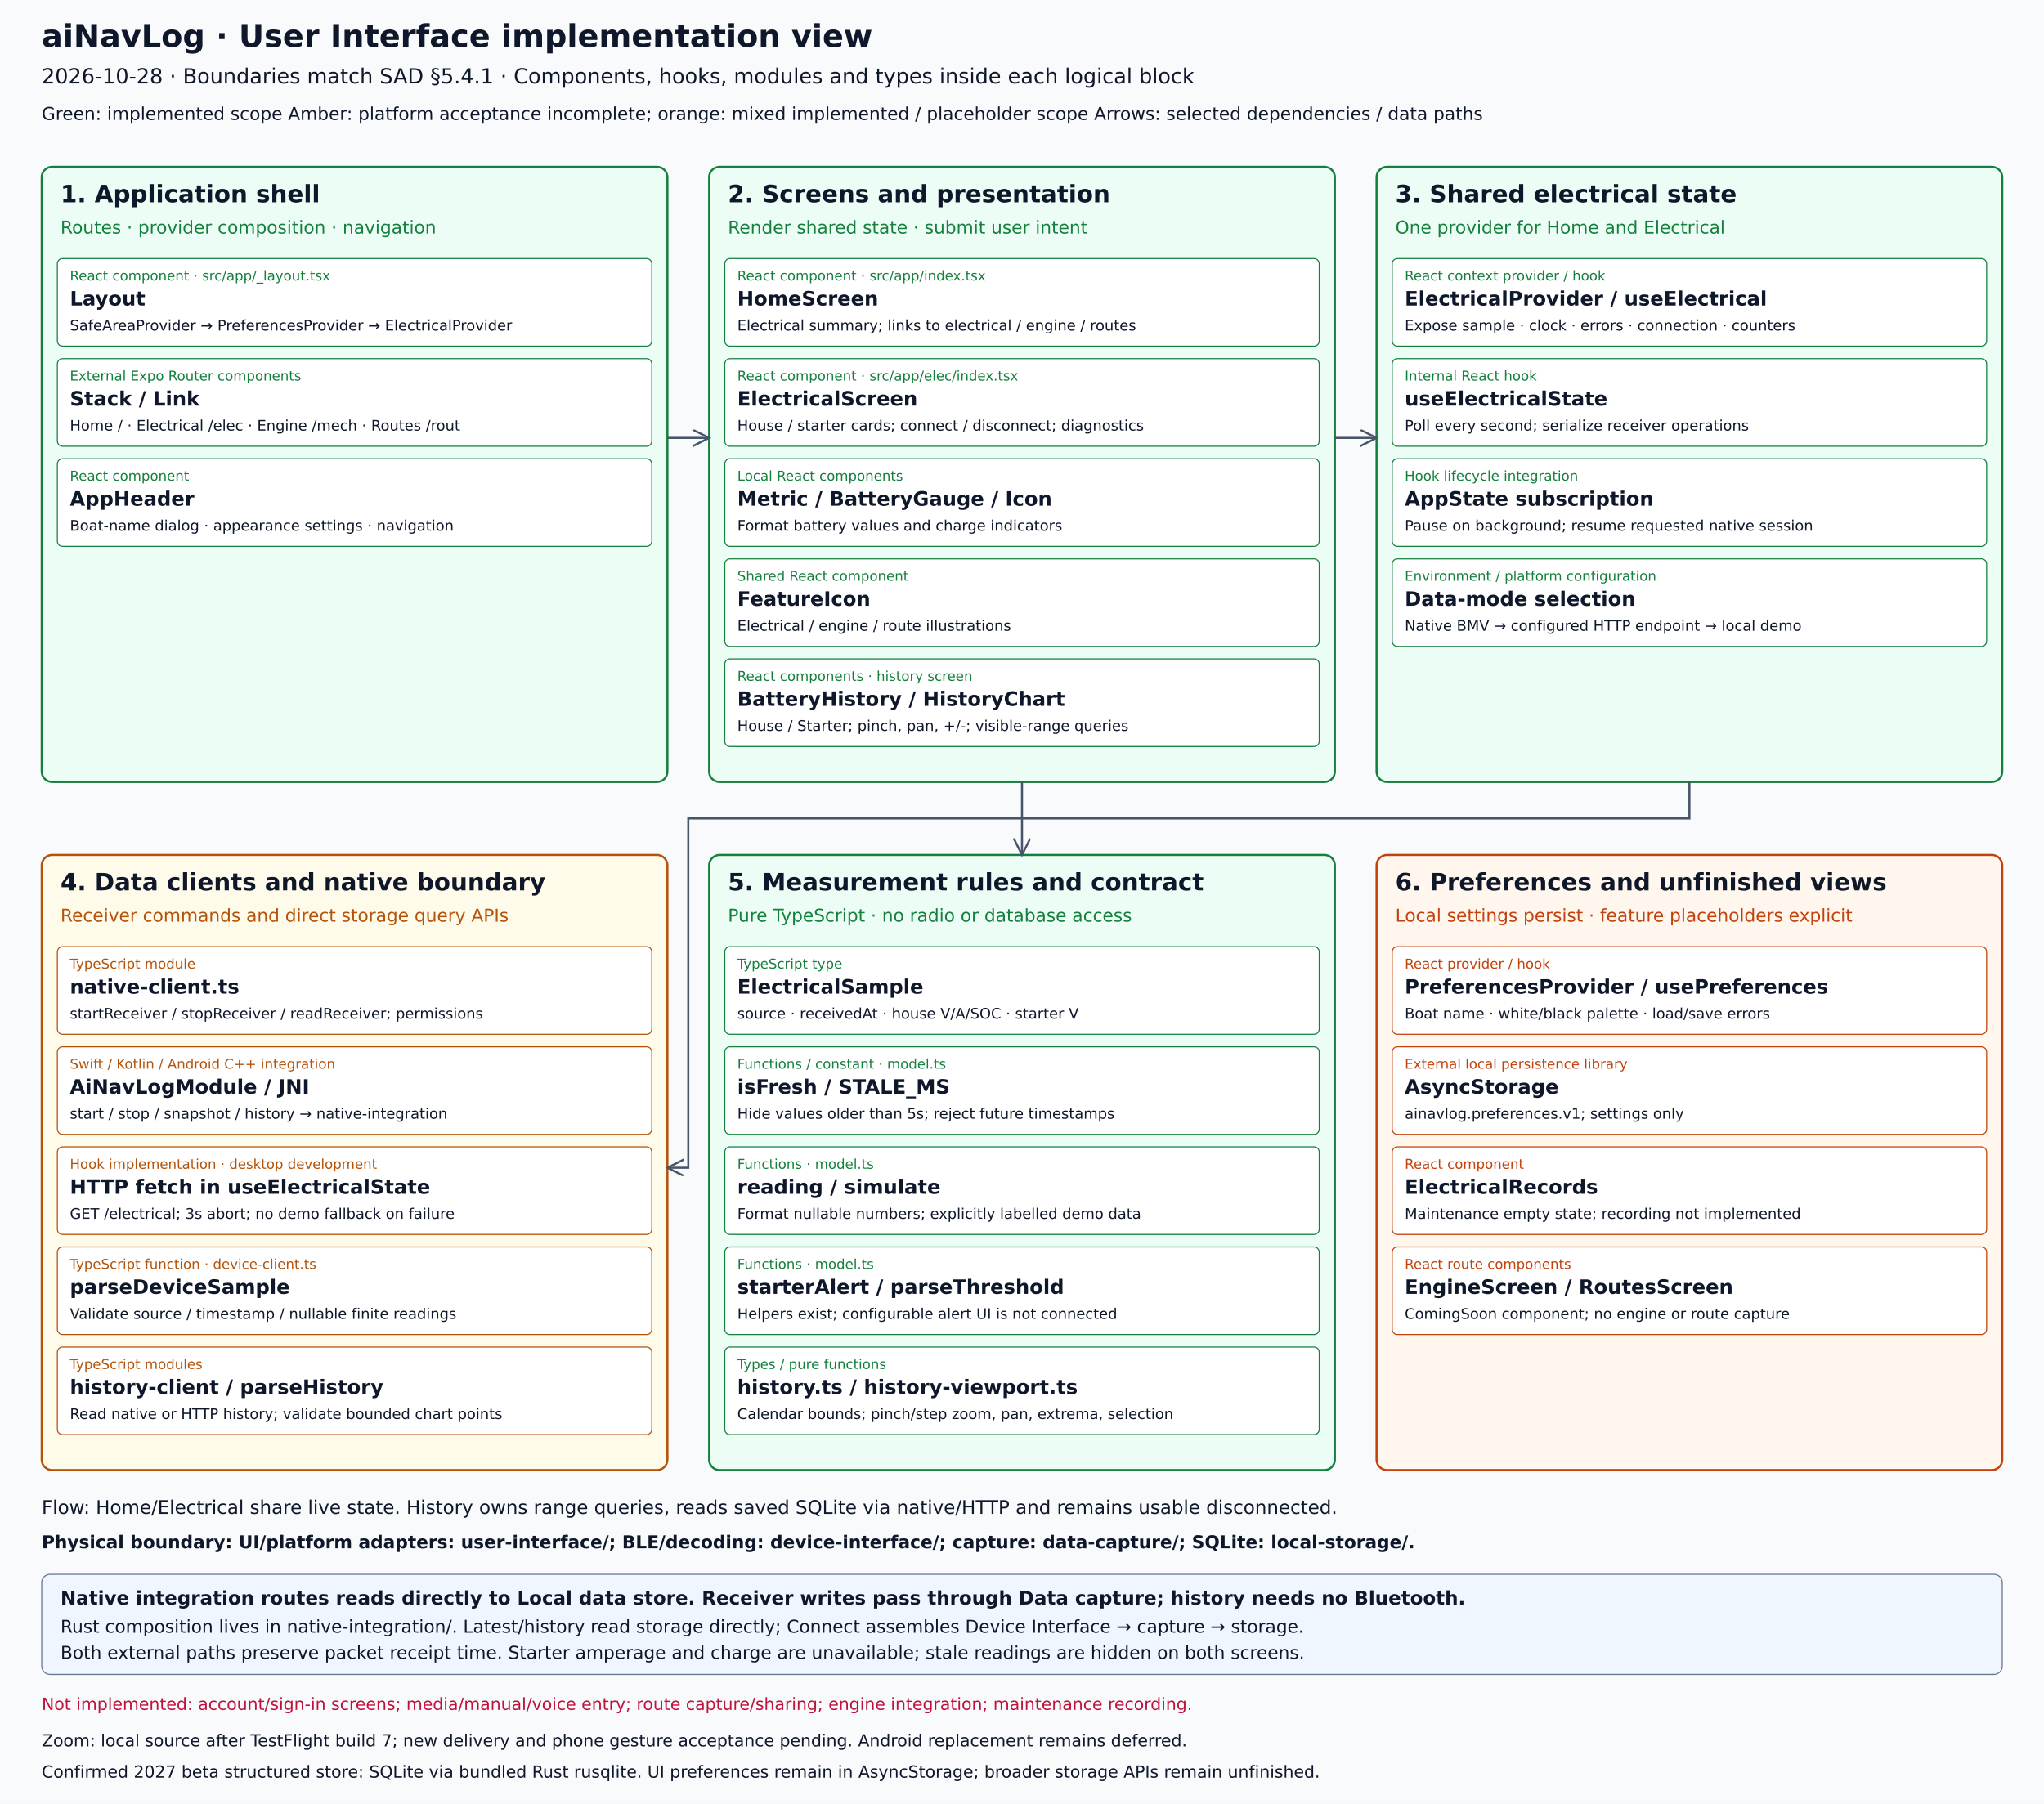
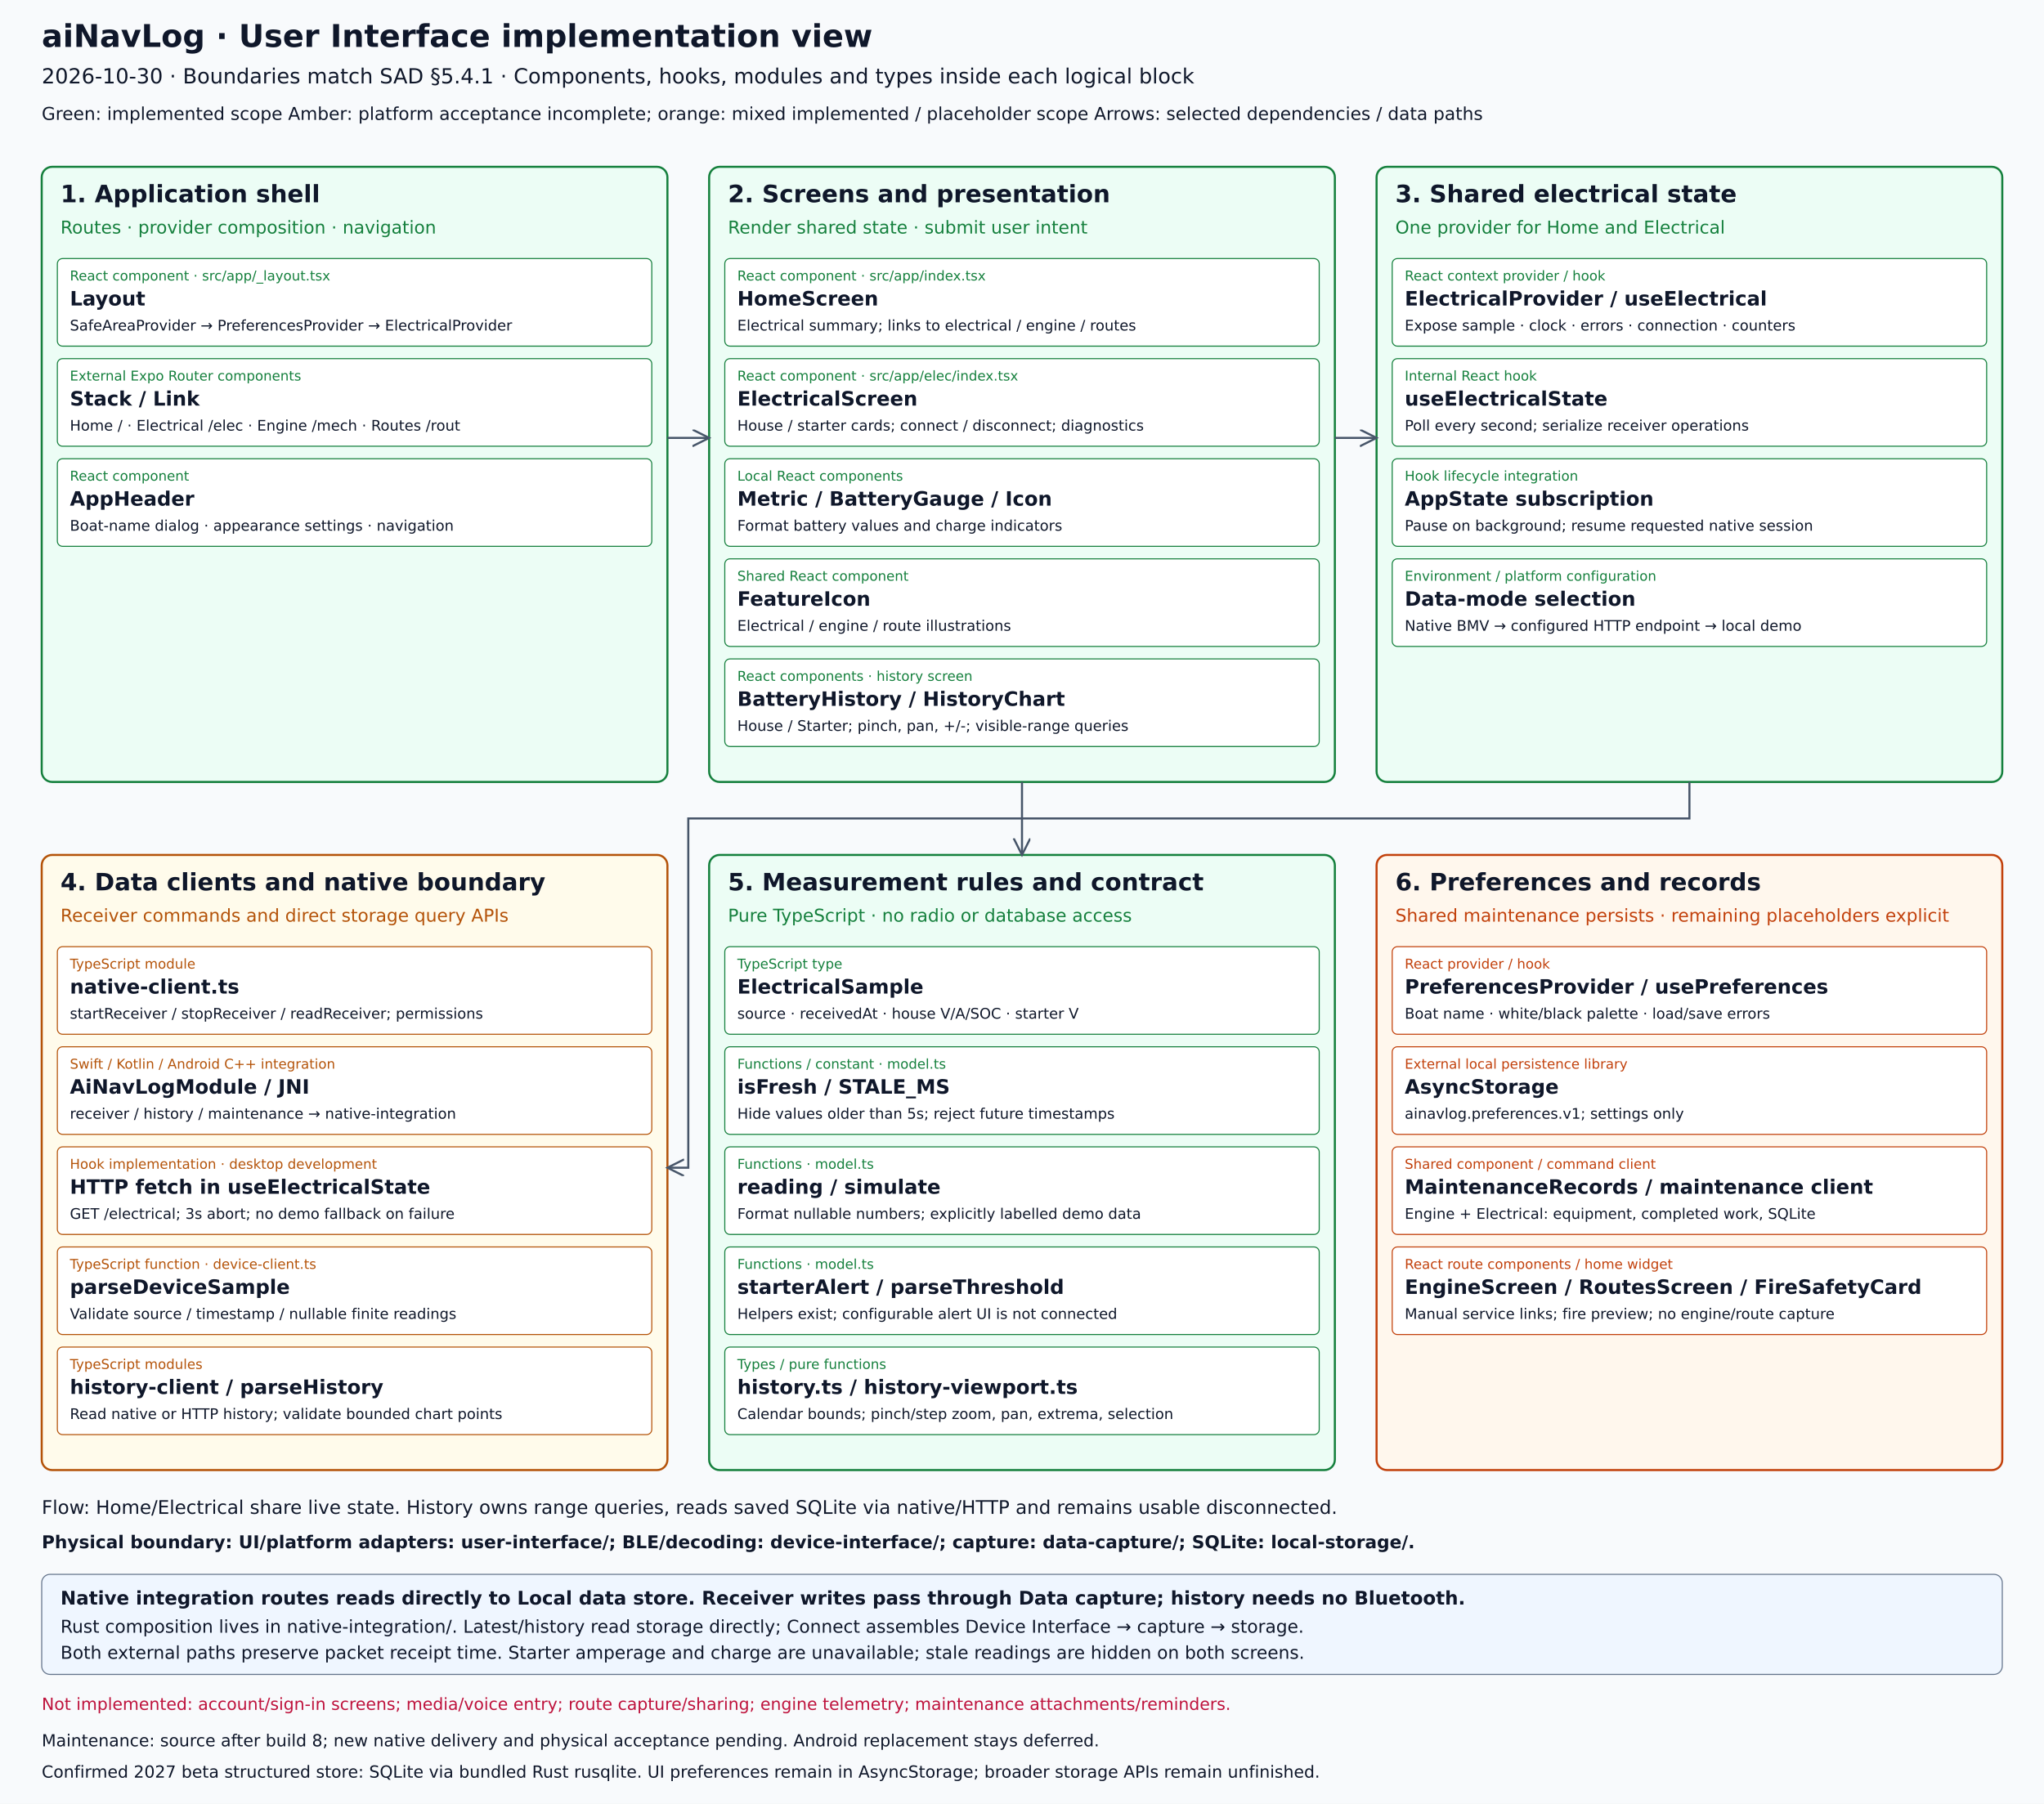
<svg xmlns="http://www.w3.org/2000/svg" width="1960" height="1730" viewBox="0 0 1960 1730">
  <defs>
    <marker id="arrow" markerWidth="9" markerHeight="9" refX="8" refY="4" orient="auto">
      <path d="M0,0 L8,4 L0,8" fill="none" stroke="#475569" />
    </marker>
  </defs>
  <rect width="100%" height="100%" fill="#f8fafc" />
  <text x="40" y="45" font-family="DejaVu Sans, sans-serif" font-size="30" font-weight="bold" fill="#0f172a">aiNavLog · User Interface implementation view</text>
-   <text x="40" y="80" font-family="DejaVu Sans, sans-serif" font-size="20" font-weight="normal" fill="#0f172a">2026-10-28 · Boundaries match SAD §5.4.1 · Components, hooks, modules and types inside each logical block</text>
+   <text x="40" y="80" font-family="DejaVu Sans, sans-serif" font-size="20" font-weight="normal" fill="#0f172a">2026-10-30 · Boundaries match SAD §5.4.1 · Components, hooks, modules and types inside each logical block</text>
  <text x="40" y="115" font-family="DejaVu Sans, sans-serif" font-size="17" font-weight="normal" fill="#0f172a">Green: implemented scope     Amber: platform acceptance incomplete; orange: mixed implemented / placeholder scope     Arrows: selected dependencies / data paths</text>
  <rect x="40" y="160" width="600" height="590" rx="10" fill="#ecfdf5" stroke="#15803d" stroke-width="2" />
  <text x="58" y="194" font-family="DejaVu Sans, sans-serif" font-size="23" font-weight="bold" fill="#0f172a">1. Application shell</text>
  <text x="58" y="224" font-family="DejaVu Sans, sans-serif" font-size="17" font-weight="normal" fill="#15803d">Routes · provider composition · navigation</text>
  <rect x="55" y="248" width="570" height="84" rx="5" fill="#ffffff" stroke="#15803d" />
  <text x="67" y="269" font-family="DejaVu Sans, sans-serif" font-size="13" font-weight="normal" fill="#15803d">React component · src/app/_layout.tsx</text>
  <text x="67" y="293" font-family="DejaVu Sans, sans-serif" font-size="19" font-weight="bold" fill="#0f172a">Layout</text>
  <text x="67" y="317" font-family="DejaVu Sans, sans-serif" font-size="14" font-weight="normal" fill="#0f172a">SafeAreaProvider → PreferencesProvider → ElectricalProvider</text>
  <rect x="55" y="344" width="570" height="84" rx="5" fill="#ffffff" stroke="#15803d" />
  <text x="67" y="365" font-family="DejaVu Sans, sans-serif" font-size="13" font-weight="normal" fill="#15803d">External Expo Router components</text>
  <text x="67" y="389" font-family="DejaVu Sans, sans-serif" font-size="19" font-weight="bold" fill="#0f172a">Stack / Link</text>
  <text x="67" y="413" font-family="DejaVu Sans, sans-serif" font-size="14" font-weight="normal" fill="#0f172a">Home / · Electrical /elec · Engine /mech · Routes /rout</text>
  <rect x="55" y="440" width="570" height="84" rx="5" fill="#ffffff" stroke="#15803d" />
  <text x="67" y="461" font-family="DejaVu Sans, sans-serif" font-size="13" font-weight="normal" fill="#15803d">React component</text>
  <text x="67" y="485" font-family="DejaVu Sans, sans-serif" font-size="19" font-weight="bold" fill="#0f172a">AppHeader</text>
  <text x="67" y="509" font-family="DejaVu Sans, sans-serif" font-size="14" font-weight="normal" fill="#0f172a">Boat-name dialog · appearance settings · navigation</text>
  <rect x="680" y="160" width="600" height="590" rx="10" fill="#ecfdf5" stroke="#15803d" stroke-width="2" />
  <text x="698" y="194" font-family="DejaVu Sans, sans-serif" font-size="23" font-weight="bold" fill="#0f172a">2. Screens and presentation</text>
  <text x="698" y="224" font-family="DejaVu Sans, sans-serif" font-size="17" font-weight="normal" fill="#15803d">Render shared state · submit user intent</text>
  <rect x="695" y="248" width="570" height="84" rx="5" fill="#ffffff" stroke="#15803d" />
  <text x="707" y="269" font-family="DejaVu Sans, sans-serif" font-size="13" font-weight="normal" fill="#15803d">React component · src/app/index.tsx</text>
  <text x="707" y="293" font-family="DejaVu Sans, sans-serif" font-size="19" font-weight="bold" fill="#0f172a">HomeScreen</text>
  <text x="707" y="317" font-family="DejaVu Sans, sans-serif" font-size="14" font-weight="normal" fill="#0f172a">Electrical summary; links to electrical / engine / routes</text>
  <rect x="695" y="344" width="570" height="84" rx="5" fill="#ffffff" stroke="#15803d" />
  <text x="707" y="365" font-family="DejaVu Sans, sans-serif" font-size="13" font-weight="normal" fill="#15803d">React component · src/app/elec/index.tsx</text>
  <text x="707" y="389" font-family="DejaVu Sans, sans-serif" font-size="19" font-weight="bold" fill="#0f172a">ElectricalScreen</text>
  <text x="707" y="413" font-family="DejaVu Sans, sans-serif" font-size="14" font-weight="normal" fill="#0f172a">House / starter cards; connect / disconnect; diagnostics</text>
  <rect x="695" y="440" width="570" height="84" rx="5" fill="#ffffff" stroke="#15803d" />
  <text x="707" y="461" font-family="DejaVu Sans, sans-serif" font-size="13" font-weight="normal" fill="#15803d">Local React components</text>
  <text x="707" y="485" font-family="DejaVu Sans, sans-serif" font-size="19" font-weight="bold" fill="#0f172a">Metric / BatteryGauge / Icon</text>
  <text x="707" y="509" font-family="DejaVu Sans, sans-serif" font-size="14" font-weight="normal" fill="#0f172a">Format battery values and charge indicators</text>
  <rect x="695" y="536" width="570" height="84" rx="5" fill="#ffffff" stroke="#15803d" />
  <text x="707" y="557" font-family="DejaVu Sans, sans-serif" font-size="13" font-weight="normal" fill="#15803d">Shared React component</text>
  <text x="707" y="581" font-family="DejaVu Sans, sans-serif" font-size="19" font-weight="bold" fill="#0f172a">FeatureIcon</text>
  <text x="707" y="605" font-family="DejaVu Sans, sans-serif" font-size="14" font-weight="normal" fill="#0f172a">Electrical / engine / route illustrations</text>
  <rect x="695" y="632" width="570" height="84" rx="5" fill="#ffffff" stroke="#15803d" />
  <text x="707" y="653" font-family="DejaVu Sans, sans-serif" font-size="13" font-weight="normal" fill="#15803d">React components · history screen</text>
  <text x="707" y="677" font-family="DejaVu Sans, sans-serif" font-size="19" font-weight="bold" fill="#0f172a">BatteryHistory / HistoryChart</text>
  <text x="707" y="701" font-family="DejaVu Sans, sans-serif" font-size="14" font-weight="normal" fill="#0f172a">House / Starter; pinch, pan, +/-; visible-range queries</text>
  <rect x="1320" y="160" width="600" height="590" rx="10" fill="#ecfdf5" stroke="#15803d" stroke-width="2" />
  <text x="1338" y="194" font-family="DejaVu Sans, sans-serif" font-size="23" font-weight="bold" fill="#0f172a">3. Shared electrical state</text>
  <text x="1338" y="224" font-family="DejaVu Sans, sans-serif" font-size="17" font-weight="normal" fill="#15803d">One provider for Home and Electrical</text>
  <rect x="1335" y="248" width="570" height="84" rx="5" fill="#ffffff" stroke="#15803d" />
  <text x="1347" y="269" font-family="DejaVu Sans, sans-serif" font-size="13" font-weight="normal" fill="#15803d">React context provider / hook</text>
  <text x="1347" y="293" font-family="DejaVu Sans, sans-serif" font-size="19" font-weight="bold" fill="#0f172a">ElectricalProvider / useElectrical</text>
  <text x="1347" y="317" font-family="DejaVu Sans, sans-serif" font-size="14" font-weight="normal" fill="#0f172a">Expose sample · clock · errors · connection · counters</text>
  <rect x="1335" y="344" width="570" height="84" rx="5" fill="#ffffff" stroke="#15803d" />
  <text x="1347" y="365" font-family="DejaVu Sans, sans-serif" font-size="13" font-weight="normal" fill="#15803d">Internal React hook</text>
  <text x="1347" y="389" font-family="DejaVu Sans, sans-serif" font-size="19" font-weight="bold" fill="#0f172a">useElectricalState</text>
  <text x="1347" y="413" font-family="DejaVu Sans, sans-serif" font-size="14" font-weight="normal" fill="#0f172a">Poll every second; serialize receiver operations</text>
  <rect x="1335" y="440" width="570" height="84" rx="5" fill="#ffffff" stroke="#15803d" />
  <text x="1347" y="461" font-family="DejaVu Sans, sans-serif" font-size="13" font-weight="normal" fill="#15803d">Hook lifecycle integration</text>
  <text x="1347" y="485" font-family="DejaVu Sans, sans-serif" font-size="19" font-weight="bold" fill="#0f172a">AppState subscription</text>
  <text x="1347" y="509" font-family="DejaVu Sans, sans-serif" font-size="14" font-weight="normal" fill="#0f172a">Pause on background; resume requested native session</text>
  <rect x="1335" y="536" width="570" height="84" rx="5" fill="#ffffff" stroke="#15803d" />
  <text x="1347" y="557" font-family="DejaVu Sans, sans-serif" font-size="13" font-weight="normal" fill="#15803d">Environment / platform configuration</text>
  <text x="1347" y="581" font-family="DejaVu Sans, sans-serif" font-size="19" font-weight="bold" fill="#0f172a">Data-mode selection</text>
  <text x="1347" y="605" font-family="DejaVu Sans, sans-serif" font-size="14" font-weight="normal" fill="#0f172a">Native BMV → configured HTTP endpoint → local demo</text>
  <rect x="40" y="820" width="600" height="590" rx="10" fill="#fffbeb" stroke="#b45309" stroke-width="2" />
  <text x="58" y="854" font-family="DejaVu Sans, sans-serif" font-size="23" font-weight="bold" fill="#0f172a">4. Data clients and native boundary</text>
  <text x="58" y="884" font-family="DejaVu Sans, sans-serif" font-size="17" font-weight="normal" fill="#b45309">Receiver commands and direct storage query APIs</text>
  <rect x="55" y="908" width="570" height="84" rx="5" fill="#ffffff" stroke="#b45309" />
  <text x="67" y="929" font-family="DejaVu Sans, sans-serif" font-size="13" font-weight="normal" fill="#b45309">TypeScript module</text>
  <text x="67" y="953" font-family="DejaVu Sans, sans-serif" font-size="19" font-weight="bold" fill="#0f172a">native-client.ts</text>
  <text x="67" y="977" font-family="DejaVu Sans, sans-serif" font-size="14" font-weight="normal" fill="#0f172a">startReceiver / stopReceiver / readReceiver; permissions</text>
  <rect x="55" y="1004" width="570" height="84" rx="5" fill="#ffffff" stroke="#b45309" />
  <text x="67" y="1025" font-family="DejaVu Sans, sans-serif" font-size="13" font-weight="normal" fill="#b45309">Swift / Kotlin / Android C++ integration</text>
  <text x="67" y="1049" font-family="DejaVu Sans, sans-serif" font-size="19" font-weight="bold" fill="#0f172a">AiNavLogModule / JNI</text>
-   <text x="67" y="1073" font-family="DejaVu Sans, sans-serif" font-size="14" font-weight="normal" fill="#0f172a">start / stop / snapshot / history → native-integration</text>
+   <text x="67" y="1073" font-family="DejaVu Sans, sans-serif" font-size="14" font-weight="normal" fill="#0f172a">receiver / history / maintenance → native-integration</text>
  <rect x="55" y="1100" width="570" height="84" rx="5" fill="#ffffff" stroke="#b45309" />
  <text x="67" y="1121" font-family="DejaVu Sans, sans-serif" font-size="13" font-weight="normal" fill="#b45309">Hook implementation · desktop development</text>
  <text x="67" y="1145" font-family="DejaVu Sans, sans-serif" font-size="19" font-weight="bold" fill="#0f172a">HTTP fetch in useElectricalState</text>
  <text x="67" y="1169" font-family="DejaVu Sans, sans-serif" font-size="14" font-weight="normal" fill="#0f172a">GET /electrical; 3s abort; no demo fallback on failure</text>
  <rect x="55" y="1196" width="570" height="84" rx="5" fill="#ffffff" stroke="#b45309" />
  <text x="67" y="1217" font-family="DejaVu Sans, sans-serif" font-size="13" font-weight="normal" fill="#b45309">TypeScript function · device-client.ts</text>
  <text x="67" y="1241" font-family="DejaVu Sans, sans-serif" font-size="19" font-weight="bold" fill="#0f172a">parseDeviceSample</text>
  <text x="67" y="1265" font-family="DejaVu Sans, sans-serif" font-size="14" font-weight="normal" fill="#0f172a">Validate source / timestamp / nullable finite readings</text>
  <rect x="55" y="1292" width="570" height="84" rx="5" fill="#ffffff" stroke="#b45309" />
  <text x="67" y="1313" font-family="DejaVu Sans, sans-serif" font-size="13" font-weight="normal" fill="#b45309">TypeScript modules</text>
  <text x="67" y="1337" font-family="DejaVu Sans, sans-serif" font-size="19" font-weight="bold" fill="#0f172a">history-client / parseHistory</text>
  <text x="67" y="1361" font-family="DejaVu Sans, sans-serif" font-size="14" font-weight="normal" fill="#0f172a">Read native or HTTP history; validate bounded chart points</text>
  <rect x="680" y="820" width="600" height="590" rx="10" fill="#ecfdf5" stroke="#15803d" stroke-width="2" />
  <text x="698" y="854" font-family="DejaVu Sans, sans-serif" font-size="23" font-weight="bold" fill="#0f172a">5. Measurement rules and contract</text>
  <text x="698" y="884" font-family="DejaVu Sans, sans-serif" font-size="17" font-weight="normal" fill="#15803d">Pure TypeScript · no radio or database access</text>
  <rect x="695" y="908" width="570" height="84" rx="5" fill="#ffffff" stroke="#15803d" />
  <text x="707" y="929" font-family="DejaVu Sans, sans-serif" font-size="13" font-weight="normal" fill="#15803d">TypeScript type</text>
  <text x="707" y="953" font-family="DejaVu Sans, sans-serif" font-size="19" font-weight="bold" fill="#0f172a">ElectricalSample</text>
  <text x="707" y="977" font-family="DejaVu Sans, sans-serif" font-size="14" font-weight="normal" fill="#0f172a">source · receivedAt · house V/A/SOC · starter V</text>
  <rect x="695" y="1004" width="570" height="84" rx="5" fill="#ffffff" stroke="#15803d" />
  <text x="707" y="1025" font-family="DejaVu Sans, sans-serif" font-size="13" font-weight="normal" fill="#15803d">Functions / constant · model.ts</text>
  <text x="707" y="1049" font-family="DejaVu Sans, sans-serif" font-size="19" font-weight="bold" fill="#0f172a">isFresh / STALE_MS</text>
  <text x="707" y="1073" font-family="DejaVu Sans, sans-serif" font-size="14" font-weight="normal" fill="#0f172a">Hide values older than 5s; reject future timestamps</text>
  <rect x="695" y="1100" width="570" height="84" rx="5" fill="#ffffff" stroke="#15803d" />
  <text x="707" y="1121" font-family="DejaVu Sans, sans-serif" font-size="13" font-weight="normal" fill="#15803d">Functions · model.ts</text>
  <text x="707" y="1145" font-family="DejaVu Sans, sans-serif" font-size="19" font-weight="bold" fill="#0f172a">reading / simulate</text>
  <text x="707" y="1169" font-family="DejaVu Sans, sans-serif" font-size="14" font-weight="normal" fill="#0f172a">Format nullable numbers; explicitly labelled demo data</text>
  <rect x="695" y="1196" width="570" height="84" rx="5" fill="#ffffff" stroke="#15803d" />
  <text x="707" y="1217" font-family="DejaVu Sans, sans-serif" font-size="13" font-weight="normal" fill="#15803d">Functions · model.ts</text>
  <text x="707" y="1241" font-family="DejaVu Sans, sans-serif" font-size="19" font-weight="bold" fill="#0f172a">starterAlert / parseThreshold</text>
  <text x="707" y="1265" font-family="DejaVu Sans, sans-serif" font-size="14" font-weight="normal" fill="#0f172a">Helpers exist; configurable alert UI is not connected</text>
  <rect x="695" y="1292" width="570" height="84" rx="5" fill="#ffffff" stroke="#15803d" />
  <text x="707" y="1313" font-family="DejaVu Sans, sans-serif" font-size="13" font-weight="normal" fill="#15803d">Types / pure functions</text>
  <text x="707" y="1337" font-family="DejaVu Sans, sans-serif" font-size="19" font-weight="bold" fill="#0f172a">history.ts / history-viewport.ts</text>
  <text x="707" y="1361" font-family="DejaVu Sans, sans-serif" font-size="14" font-weight="normal" fill="#0f172a">Calendar bounds; pinch/step zoom, pan, extrema, selection</text>
  <rect x="1320" y="820" width="600" height="590" rx="10" fill="#fff7ed" stroke="#c2410c" stroke-width="2" />
-   <text x="1338" y="854" font-family="DejaVu Sans, sans-serif" font-size="23" font-weight="bold" fill="#0f172a">6. Preferences and unfinished views</text>
-   <text x="1338" y="884" font-family="DejaVu Sans, sans-serif" font-size="17" font-weight="normal" fill="#c2410c">Local settings persist · feature placeholders explicit</text>
+   <text x="1338" y="854" font-family="DejaVu Sans, sans-serif" font-size="23" font-weight="bold" fill="#0f172a">6. Preferences and records</text>
+   <text x="1338" y="884" font-family="DejaVu Sans, sans-serif" font-size="17" font-weight="normal" fill="#c2410c">Shared maintenance persists · remaining placeholders explicit</text>
  <rect x="1335" y="908" width="570" height="84" rx="5" fill="#ffffff" stroke="#c2410c" />
  <text x="1347" y="929" font-family="DejaVu Sans, sans-serif" font-size="13" font-weight="normal" fill="#c2410c">React provider / hook</text>
  <text x="1347" y="953" font-family="DejaVu Sans, sans-serif" font-size="19" font-weight="bold" fill="#0f172a">PreferencesProvider / usePreferences</text>
  <text x="1347" y="977" font-family="DejaVu Sans, sans-serif" font-size="14" font-weight="normal" fill="#0f172a">Boat name · white/black palette · load/save errors</text>
  <rect x="1335" y="1004" width="570" height="84" rx="5" fill="#ffffff" stroke="#c2410c" />
  <text x="1347" y="1025" font-family="DejaVu Sans, sans-serif" font-size="13" font-weight="normal" fill="#c2410c">External local persistence library</text>
  <text x="1347" y="1049" font-family="DejaVu Sans, sans-serif" font-size="19" font-weight="bold" fill="#0f172a">AsyncStorage</text>
  <text x="1347" y="1073" font-family="DejaVu Sans, sans-serif" font-size="14" font-weight="normal" fill="#0f172a">ainavlog.preferences.v1; settings only</text>
  <rect x="1335" y="1100" width="570" height="84" rx="5" fill="#ffffff" stroke="#c2410c" />
-   <text x="1347" y="1121" font-family="DejaVu Sans, sans-serif" font-size="13" font-weight="normal" fill="#c2410c">React component</text>
-   <text x="1347" y="1145" font-family="DejaVu Sans, sans-serif" font-size="19" font-weight="bold" fill="#0f172a">ElectricalRecords</text>
-   <text x="1347" y="1169" font-family="DejaVu Sans, sans-serif" font-size="14" font-weight="normal" fill="#0f172a">Maintenance empty state; recording not implemented</text>
+   <text x="1347" y="1121" font-family="DejaVu Sans, sans-serif" font-size="13" font-weight="normal" fill="#c2410c">Shared component / command client</text>
+   <text x="1347" y="1145" font-family="DejaVu Sans, sans-serif" font-size="19" font-weight="bold" fill="#0f172a">MaintenanceRecords / maintenance client</text>
+   <text x="1347" y="1169" font-family="DejaVu Sans, sans-serif" font-size="14" font-weight="normal" fill="#0f172a">Engine + Electrical: equipment, completed work, SQLite</text>
  <rect x="1335" y="1196" width="570" height="84" rx="5" fill="#ffffff" stroke="#c2410c" />
-   <text x="1347" y="1217" font-family="DejaVu Sans, sans-serif" font-size="13" font-weight="normal" fill="#c2410c">React route components</text>
-   <text x="1347" y="1241" font-family="DejaVu Sans, sans-serif" font-size="19" font-weight="bold" fill="#0f172a">EngineScreen / RoutesScreen</text>
-   <text x="1347" y="1265" font-family="DejaVu Sans, sans-serif" font-size="14" font-weight="normal" fill="#0f172a">ComingSoon component; no engine or route capture</text>
+   <text x="1347" y="1217" font-family="DejaVu Sans, sans-serif" font-size="13" font-weight="normal" fill="#c2410c">React route components / home widget</text>
+   <text x="1347" y="1241" font-family="DejaVu Sans, sans-serif" font-size="19" font-weight="bold" fill="#0f172a">EngineScreen / RoutesScreen / FireSafetyCard</text>
+   <text x="1347" y="1265" font-family="DejaVu Sans, sans-serif" font-size="14" font-weight="normal" fill="#0f172a">Manual service links; fire preview; no engine/route capture</text>
  <path d="M640,420 L680,420" fill="none" stroke="#475569" stroke-width="2" marker-end="url(#arrow)" />
  <path d="M1280,420 L1320,420" fill="none" stroke="#475569" stroke-width="2" marker-end="url(#arrow)" />
  <path d="M1620,750 L1620,785 L660,785 L660,1120 L640,1120" fill="none" stroke="#475569" stroke-width="2" marker-end="url(#arrow)" />
  <path d="M980,750 L980,820" fill="none" stroke="#475569" stroke-width="2" marker-end="url(#arrow)" />
  <text x="40" y="1452" font-family="DejaVu Sans, sans-serif" font-size="18" font-weight="normal" fill="#0f172a">Flow: Home/Electrical share live state. History owns range queries, reads saved SQLite via native/HTTP and remains usable disconnected.</text>
  <text x="40" y="1485" font-family="DejaVu Sans, sans-serif" font-size="17" font-weight="bold" fill="#0f172a">Physical boundary: UI/platform adapters: user-interface/; BLE/decoding: device-interface/; capture: data-capture/; SQLite: local-storage/.</text>
  <rect x="40" y="1510" width="1880" height="96" rx="8" fill="#eff6ff" stroke="#64748b" />
  <text x="58" y="1539" font-family="DejaVu Sans, sans-serif" font-size="18" font-weight="bold" fill="#0f172a">Native integration routes reads directly to Local data store. Receiver writes pass through Data capture; history needs no Bluetooth.</text>
  <text x="58" y="1566" font-family="DejaVu Sans, sans-serif" font-size="17" font-weight="normal" fill="#0f172a">Rust composition lives in native-integration/. Latest/history read storage directly; Connect assembles Device Interface → capture → storage.</text>
  <text x="58" y="1591" font-family="DejaVu Sans, sans-serif" font-size="17" font-weight="normal" fill="#0f172a">Both external paths preserve packet receipt time. Starter amperage and charge are unavailable; stale readings are hidden on both screens.</text>
-   <text x="40" y="1640" font-family="DejaVu Sans, sans-serif" font-size="16" font-weight="normal" fill="#be123c">Not implemented: account/sign-in screens; media/manual/voice entry; route capture/sharing; engine integration; maintenance recording.</text>
-   <text x="40" y="1675" font-family="DejaVu Sans, sans-serif" font-size="16" font-weight="normal" fill="#0f172a">Zoom: local source after TestFlight build 7; new delivery and phone gesture acceptance pending. Android replacement remains deferred.</text>
+   <text x="40" y="1640" font-family="DejaVu Sans, sans-serif" font-size="16" font-weight="normal" fill="#be123c">Not implemented: account/sign-in screens; media/voice entry; route capture/sharing; engine telemetry; maintenance attachments/reminders.</text>
+   <text x="40" y="1675" font-family="DejaVu Sans, sans-serif" font-size="16" font-weight="normal" fill="#0f172a">Maintenance: source after build 8; new native delivery and physical acceptance pending. Android replacement stays deferred.</text>
  <text x="40" y="1705" font-family="DejaVu Sans, sans-serif" font-size="16" font-weight="normal" fill="#0f172a">Confirmed 2027 beta structured store: SQLite via bundled Rust rusqlite. UI preferences remain in AsyncStorage; broader storage APIs remain unfinished.</text>
</svg>
